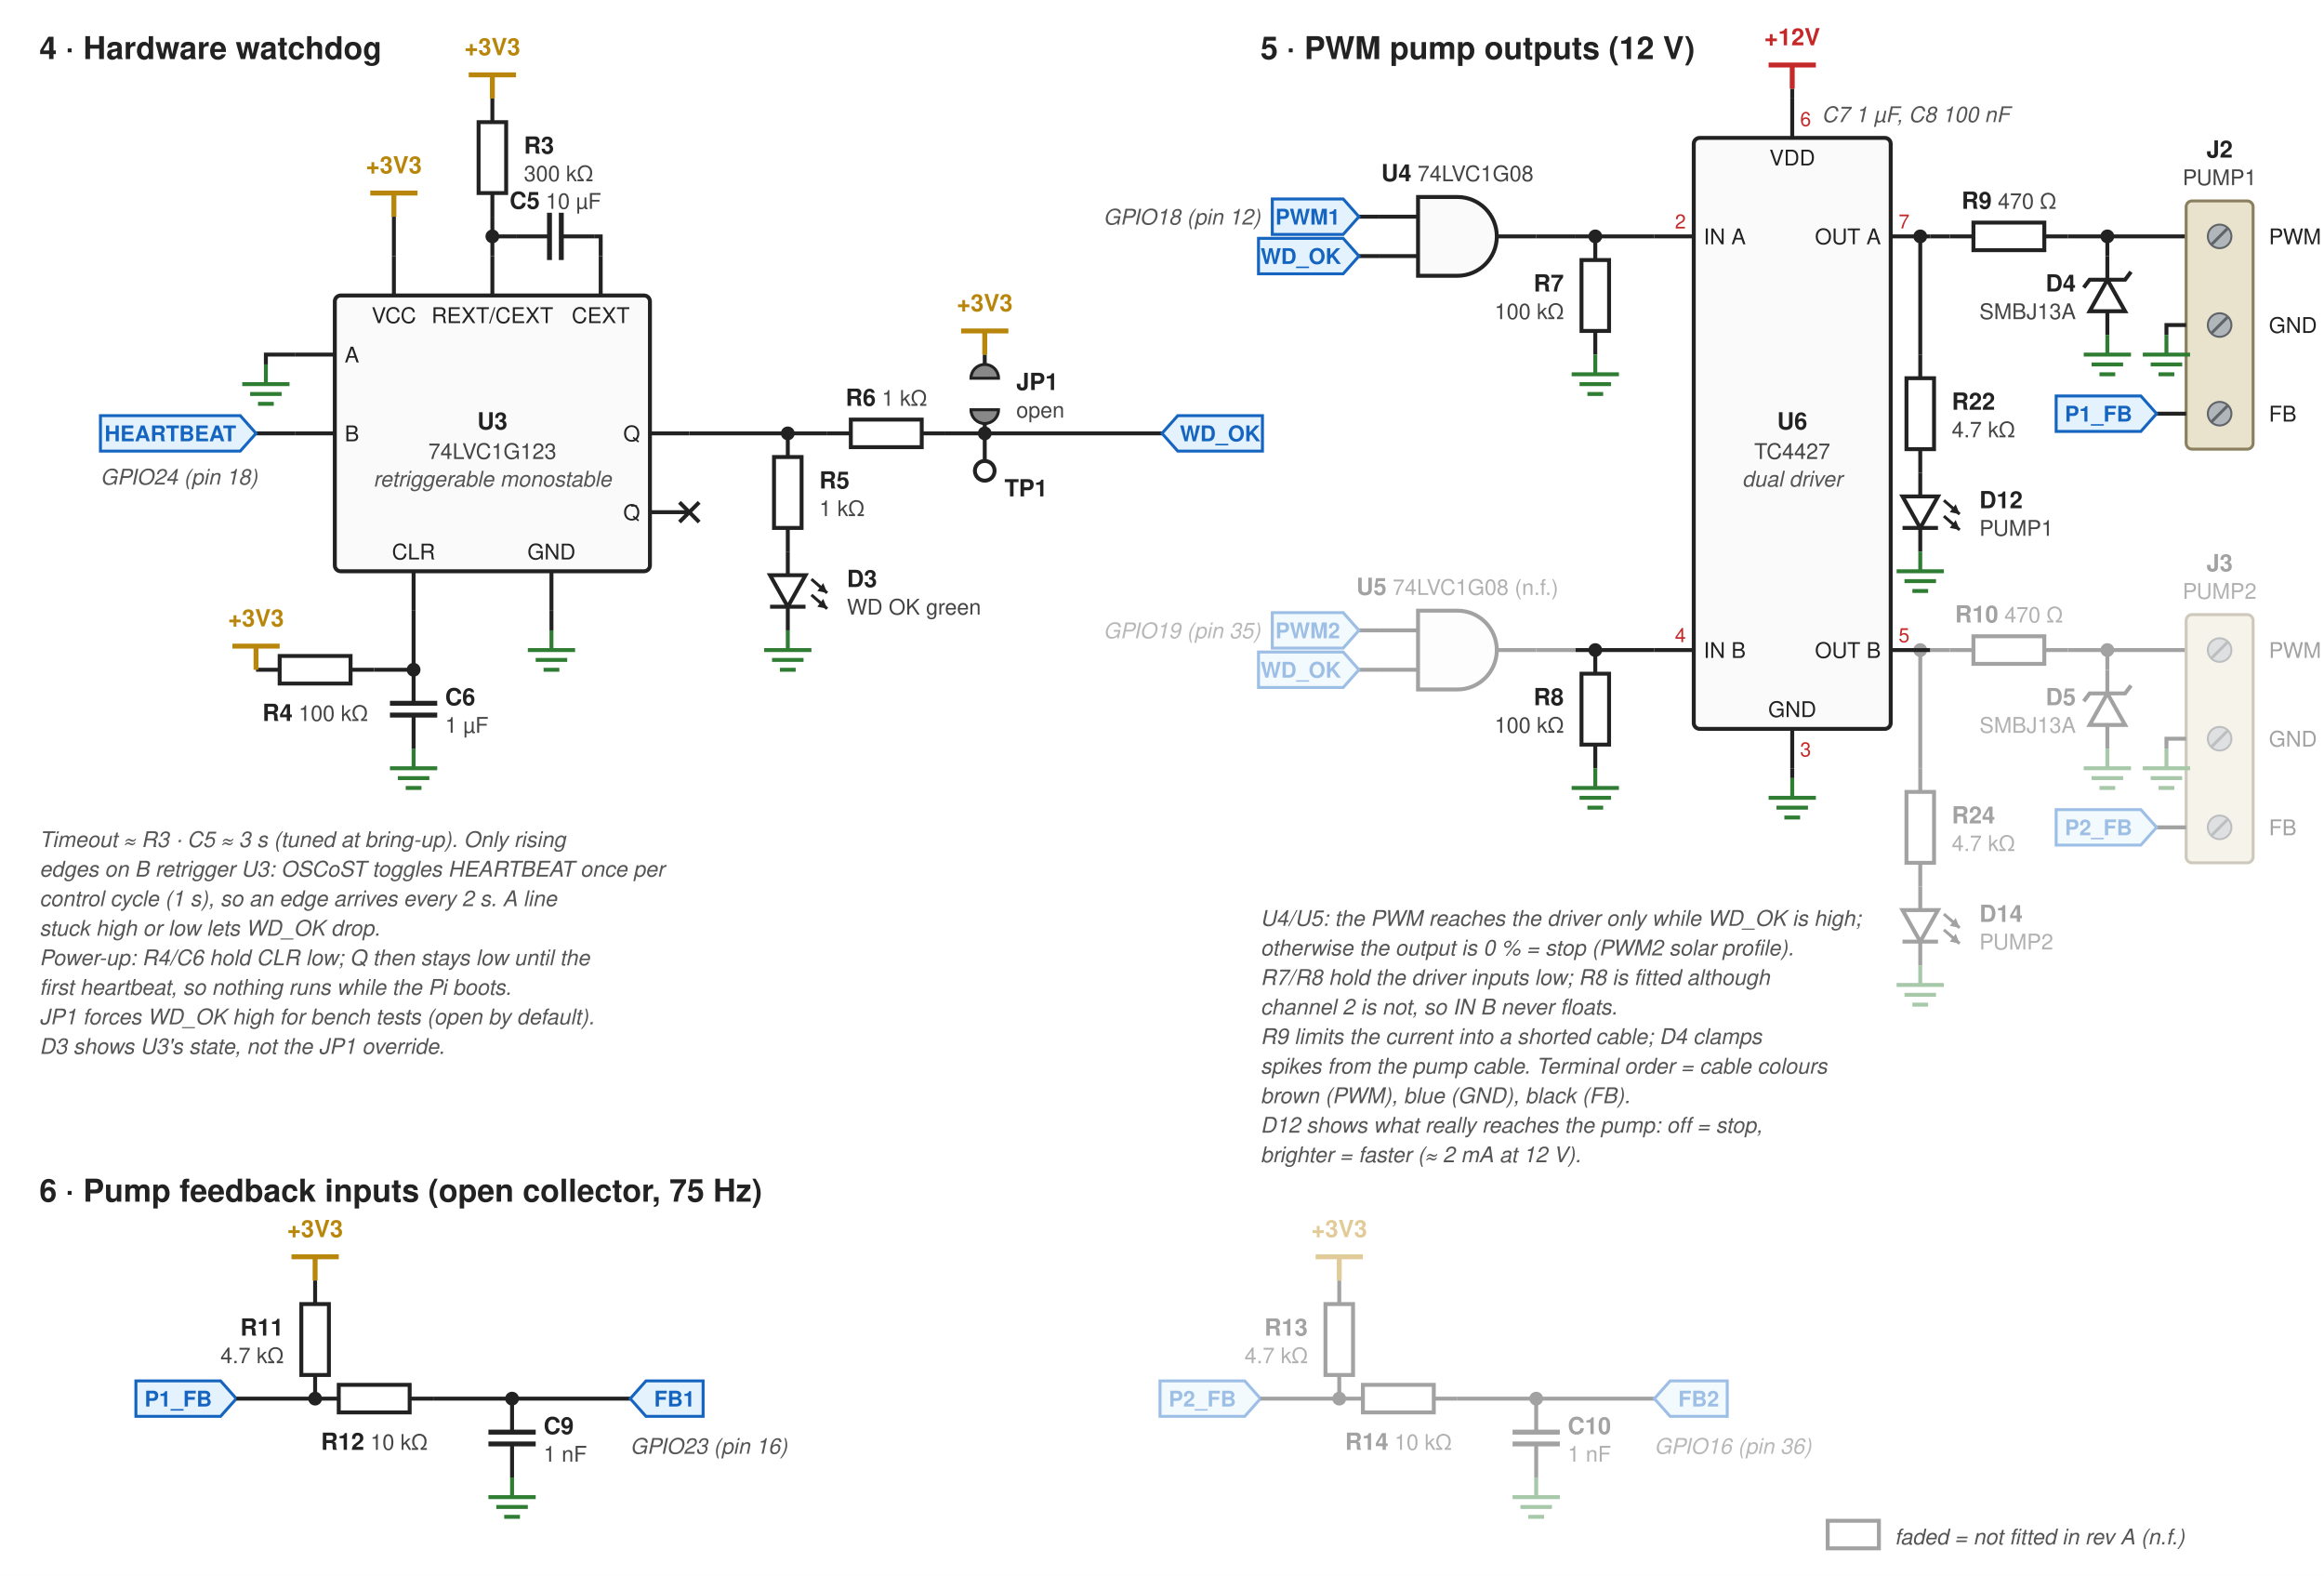
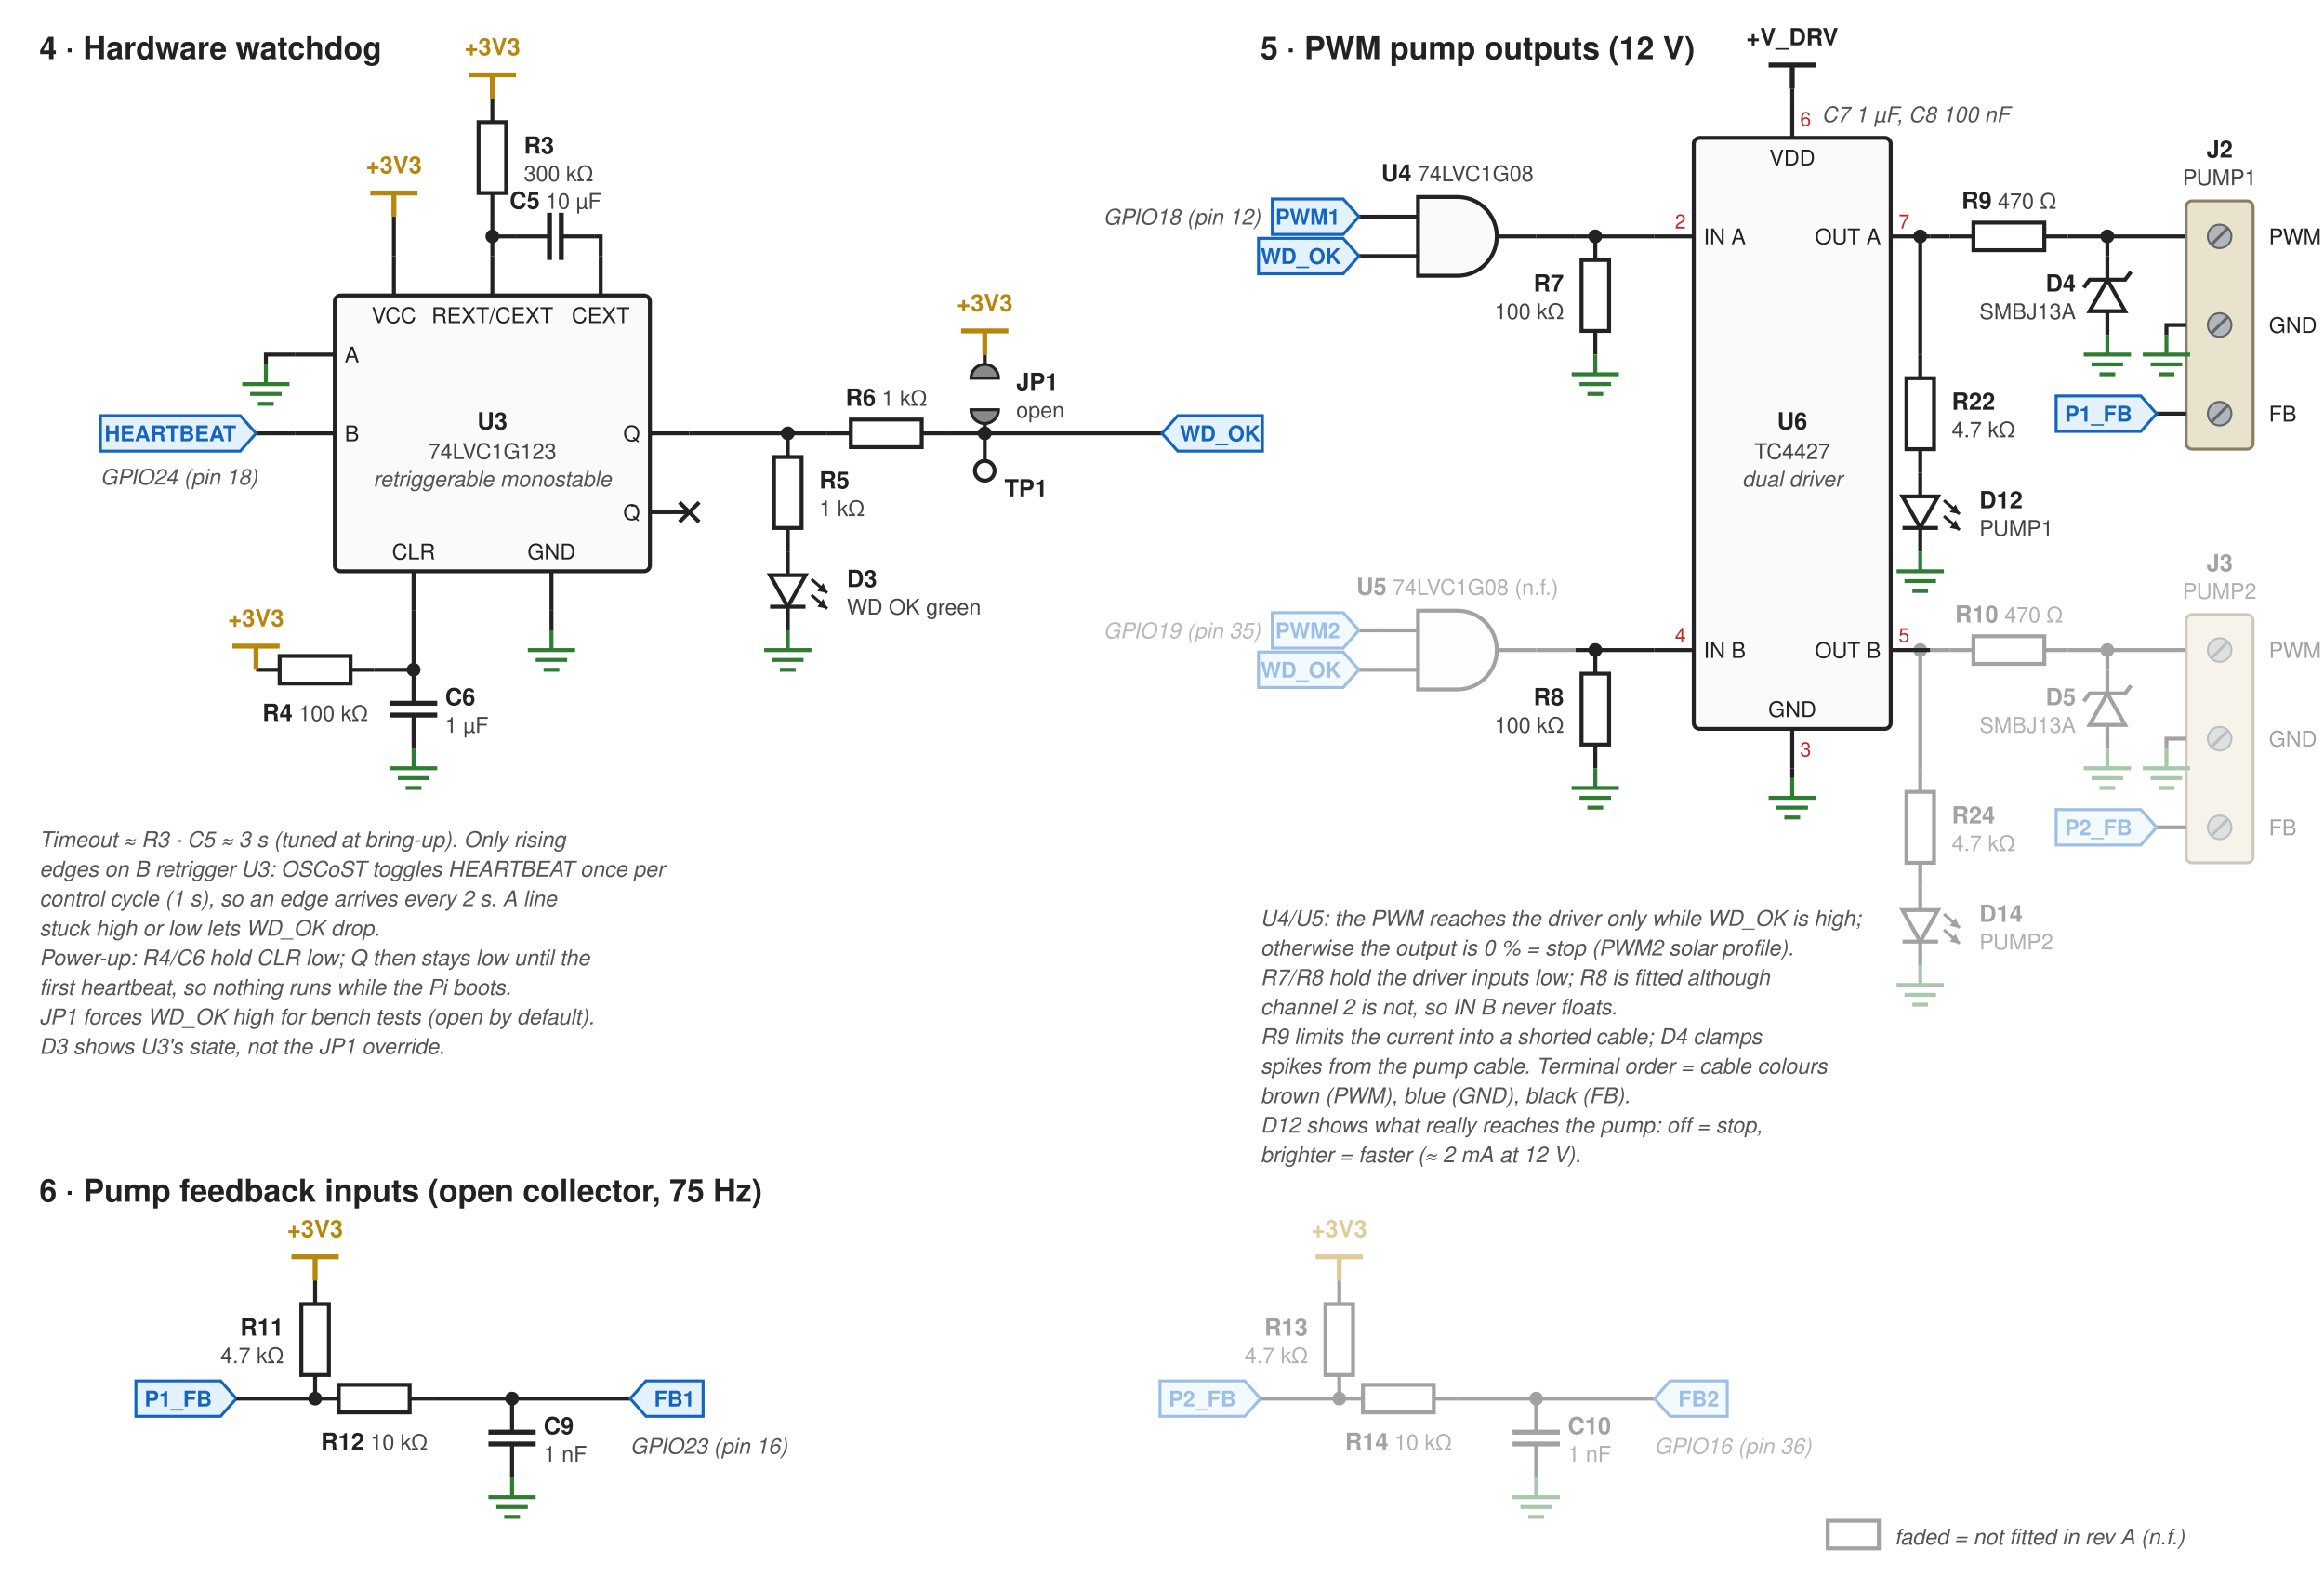
<svg xmlns="http://www.w3.org/2000/svg" width="1180" height="800" viewBox="0 0 1180 800" font-family="Helvetica, Arial, sans-serif">
  <style>.w{stroke:#222;stroke-width:2;fill:none}.b{stroke:#222;stroke-width:2;fill:white}.r{font-size:12px;font-weight:bold;fill:#222}.v{font-size:11px;fill:#444}.pn{font-size:11px;fill:#222}.num{font-size:10px;fill:#c62828}.n{font-size:11px;fill:#555;font-style:italic}.h{font-size:16px;font-weight:bold;fill:#222}</style>
  <rect width="1180" height="800" fill="white" />
  <text x="20" y="30" class="h" text-anchor="start">4 · Hardware watchdog</text>
  <rect x="170" y="150" width="160" height="140" rx="3" style="fill:#fafafa;stroke:#222;stroke-width:2" />
  <text x="250.0" y="218.0" class="r" text-anchor="middle">U3</text>
  <text x="250.0" y="233.0" class="v" text-anchor="middle">74LVC1G123</text>
  <text x="250.0" y="247.0" class="n" text-anchor="middle">retriggerable monostable</text>
  <text x="175" y="184" class="pn" text-anchor="start">A</text>
  <path class="w" d="M170 180 L150 180" />
  <text x="175" y="224" class="pn" text-anchor="start">B</text>
  <path class="w" d="M170 220 L150 220" />
  <text x="200" y="164" class="pn" text-anchor="middle">VCC</text>
  <path class="w" d="M200 150 L200 130" />
  <text x="250" y="164" class="pn" text-anchor="middle">REXT/CEXT</text>
  <path class="w" d="M250 150 L250 130" />
  <text x="305" y="164" class="pn" text-anchor="middle">CEXT</text>
  <path class="w" d="M305 150 L305 130" />
  <text x="325" y="224" class="pn" text-anchor="end">Q</text>
  <path class="w" d="M330 220 L350 220" />
  <text x="325" y="264" class="pn" text-anchor="end">Q̄</text>
  <path class="w" d="M330 260 L350 260" />
  <text x="210" y="284" class="pn" text-anchor="middle">CLR</text>
  <path class="w" d="M210 290 L210 310" />
  <text x="280" y="284" class="pn" text-anchor="middle">GND</text>
  <path class="w" d="M280 290 L280 310" />
  <path class="w" d="M150 220 L130 220" />
  <polygon points="130,220 122,211 51,211 51,229 122,229" style="fill:#e3f2fd;stroke:#1565c0;stroke-width:1.5" />
  <text x="86.5" y="224" class="pn" text-anchor="middle" style="font-weight:bold;fill:#1565c0">HEARTBEAT</text>
  <text x="51" y="246" class="n" text-anchor="start">GPIO24 (pin 18)</text>
  <path class="w" d="M150 180 L135 180 L135 185" />
  <path d="M135 185 V195 M123 195 H147 M127 200 H143 M131 205 H139" style="stroke:#2e7d32;stroke-width:2;fill:none" />
  <path class="w" d="M345 255 L355 265 M345 265 L355 255" />
  <path class="w" d="M200 130 L200 110" />
  <path d="M200 110 V98 M188 98 H212" style="stroke:#b8860b;stroke-width:2.5;fill:none" />
  <text x="200" y="88" class="r" text-anchor="middle" style="fill:#b8860b">+3V3</text>
  <path d="M250 50 V38 M238 38 H262" style="stroke:#b8860b;stroke-width:2.5;fill:none" />
  <text x="250" y="28" class="r" text-anchor="middle" style="fill:#b8860b">+3V3</text>
  <g transform="translate(250 50) rotate(90)">
    <path class="w" d="M0 0 H12" />
    <path class="w" d="M48 0 H60" />
    <rect class="b" x="12" y="-7" width="36" height="14" />
  </g>
  <text x="266.0" y="78.0" class="r" text-anchor="start">R3</text>
  <text x="266.0" y="92.0" class="v" text-anchor="start">300 kΩ</text>
  <path class="w" d="M250 110 L250 130" />
  <circle cx="250" cy="120" r="3.5" fill="#222" />
  <path class="w" d="M250 120 L262 120" />
  <g transform="translate(262 120) rotate(0)">
    <path class="w" d="M0 0 H17" />
    <path class="w" d="M23 0 H40" />
    <path class="w" d="M17 -12 V12" style="stroke-width:2.5" />
    <path class="w" d="M23 -12 V12" style="stroke-width:2.5" />
  </g>
  <text x="282.0" y="106.0" class="v" text-anchor="middle">
    <tspan class="r">C5</tspan> 10 µF</text>
  <path class="w" d="M302 120 L305 120 L305 130" />
  <path class="w" d="M280 310 L280 320" />
  <path d="M280 320 V330 M268 330 H292 M272 335 H288 M276 340 H284" style="stroke:#2e7d32;stroke-width:2;fill:none" />
  <path class="w" d="M210 310 L210 340" />
  <circle cx="210" cy="340" r="3.5" fill="#222" />
  <path class="w" d="M210 340 L190 340" />
  <g transform="translate(190 340) rotate(180)">
    <path class="w" d="M0 0 H12" />
    <path class="w" d="M48 0 H60" />
    <rect class="b" x="12" y="-7" width="36" height="14" />
  </g>
  <text x="160.0" y="366.0" class="v" text-anchor="middle">
    <tspan class="r">R4</tspan> 100 kΩ</text>
  <path d="M130 340 V328 M118 328 H142" style="stroke:#b8860b;stroke-width:2.5;fill:none" />
  <text x="130" y="318" class="r" text-anchor="middle" style="fill:#b8860b">+3V3</text>
  <g transform="translate(210 340) rotate(90)">
    <path class="w" d="M0 0 H17" />
    <path class="w" d="M23 0 H40" />
    <path class="w" d="M17 -12 V12" style="stroke-width:2.5" />
    <path class="w" d="M23 -12 V12" style="stroke-width:2.5" />
  </g>
  <text x="226.0" y="358.0" class="r" text-anchor="start">C6</text>
  <text x="226.0" y="372.0" class="v" text-anchor="start">1 µF</text>
  <path d="M210 380 V390 M198 390 H222 M202 395 H218 M206 400 H214" style="stroke:#2e7d32;stroke-width:2;fill:none" />
  <path class="w" d="M350 220 L400 220" />
  <circle cx="400" cy="220" r="3.5" fill="#222" />
  <g transform="translate(400 220) rotate(90)">
    <path class="w" d="M0 0 H12" />
    <path class="w" d="M48 0 H60" />
    <rect class="b" x="12" y="-7" width="36" height="14" />
  </g>
  <text x="416.0" y="248.0" class="r" text-anchor="start">R5</text>
  <text x="416.0" y="262.0" class="v" text-anchor="start">1 kΩ</text>
  <g transform="translate(400 280) rotate(90)">
    <path class="w" d="M0 0 H12" />
    <path class="w" d="M28 0 H40" />
    <path d="M12 -9 L28 0 L12 9 Z" style="fill:white;stroke:#222;stroke-width:2" />
    <path class="w" d="M28 -9 V9" />
    <path class="w" d="M14 -12 L21 -20" style="stroke-width:1.5" />
    <path d="M21 -20 L16 -18 L20 -15 Z" fill="#222" />
    <path class="w" d="M22 -12 L29 -20" style="stroke-width:1.5" />
    <path d="M29 -20 L24 -18 L28 -15 Z" fill="#222" />
  </g>
  <text x="430.0" y="298.0" class="r" text-anchor="start">D3</text>
  <text x="430.0" y="312.0" class="v" text-anchor="start">WD OK green</text>
  <path d="M400 320 V330 M388 330 H412 M392 335 H408 M396 340 H404" style="stroke:#2e7d32;stroke-width:2;fill:none" />
  <path class="w" d="M400 220 L420 220" />
  <g transform="translate(420 220) rotate(0)">
    <path class="w" d="M0 0 H12" />
    <path class="w" d="M48 0 H60" />
    <rect class="b" x="12" y="-7" width="36" height="14" />
  </g>
  <text x="450.0" y="206.0" class="v" text-anchor="middle">
    <tspan class="r">R6</tspan> 1 kΩ</text>
  <path class="w" d="M480 220 L590 220" />
  <circle cx="500" cy="220" r="3.5" fill="#222" />
  <g transform="translate(500 220) rotate(270)">
    <path class="w" d="M0 0 H12" />
    <path class="w" d="M28 0 H40" />
    <path d="M12 -7 A7 7 0 0 0 12 7 Z M28 -7 A7 7 0 0 1 28 7 Z" style="fill:#888;stroke:#222;stroke-width:1.5" />
  </g>
  <text x="516.0" y="198.0" class="r" text-anchor="start">JP1</text>
  <text x="516.0" y="212.0" class="v" text-anchor="start">open</text>
  <path d="M500 180 V168 M488 168 H512" style="stroke:#b8860b;stroke-width:2.5;fill:none" />
  <text x="500" y="158" class="r" text-anchor="middle" style="fill:#b8860b">+3V3</text>
  <path class="w" d="M500 220 L500 234" />
  <circle cx="500" cy="239" r="5" style="fill:white;stroke:#222;stroke-width:2" />
  <text x="510" y="252" class="r" text-anchor="start">TP1</text>
  <polygon points="590,220 598,211 641,211 641,229 598,229" style="fill:#e3f2fd;stroke:#1565c0;stroke-width:1.5" />
  <text x="619.5" y="224" class="pn" text-anchor="middle" style="font-weight:bold;fill:#1565c0">WD_OK</text>
  <text x="20" y="430" class="n" text-anchor="start">Timeout ≈ R3 · C5 ≈ 3 s (tuned at bring-up). Only rising</text>
  <text x="20" y="445" class="n" text-anchor="start">edges on B retrigger U3: OSCoST toggles HEARTBEAT once per</text>
  <text x="20" y="460" class="n" text-anchor="start">control cycle (1 s), so an edge arrives every 2 s. A line</text>
  <text x="20" y="475" class="n" text-anchor="start">stuck high or low lets WD_OK drop.</text>
  <text x="20" y="490" class="n" text-anchor="start">Power-up: R4/C6 hold CLR low; Q then stays low until the</text>
  <text x="20" y="505" class="n" text-anchor="start">first heartbeat, so nothing runs while the Pi boots.</text>
  <text x="20" y="520" class="n" text-anchor="start">JP1 forces WD_OK high for bench tests (open by default).</text>
  <text x="20" y="535" class="n" text-anchor="start">D3 shows U3's state, not the JP1 override.</text>
  <text x="640" y="30" class="h" text-anchor="start">5 · PWM pump outputs (12 V)</text>
  <rect x="860" y="70" width="100" height="300" rx="3" style="fill:#fafafa;stroke:#222;stroke-width:2" />
  <text x="910.0" y="218.0" class="r" text-anchor="middle">U6</text>
  <text x="910.0" y="233.0" class="v" text-anchor="middle">TC4427</text>
  <text x="910.0" y="247.0" class="n" text-anchor="middle">dual driver</text>
  <text x="865" y="124" class="pn" text-anchor="start">IN A</text>
  <text x="856" y="116" class="num" text-anchor="end">2</text>
  <path class="w" d="M860 120 L840 120" />
  <text x="865" y="334" class="pn" text-anchor="start">IN B</text>
  <text x="856" y="326" class="num" text-anchor="end">4</text>
  <path class="w" d="M860 330 L840 330" />
  <text x="955" y="124" class="pn" text-anchor="end">OUT A</text>
  <text x="964" y="116" class="num" text-anchor="start">7</text>
  <path class="w" d="M960 120 L980 120" />
  <text x="955" y="334" class="pn" text-anchor="end">OUT B</text>
  <text x="964" y="326" class="num" text-anchor="start">5</text>
  <path class="w" d="M960 330 L980 330" />
  <text x="910" y="84" class="pn" text-anchor="middle">VDD</text>
  <text x="914" y="64" class="num" text-anchor="start">6</text>
  <path class="w" d="M910 70 L910 50" />
  <text x="910" y="364" class="pn" text-anchor="middle">GND</text>
  <text x="914" y="384" class="num" text-anchor="start">3</text>
  <path class="w" d="M910 370 L910 390" />
  <path class="w" d="M910 50 L910 45" />
-   <path d="M910 45 V33 M898 33 H922" style="stroke:#c62828;stroke-width:2.5;fill:none" />
-   <text x="910" y="23" class="r" text-anchor="middle" style="fill:#c62828">+12V</text>
+   <path d="M910 45 V33 M898 33 H922" style="stroke:#222;stroke-width:2.5;fill:none" />
+   <text x="910" y="23" class="r" text-anchor="middle" style="fill:#222">+V_DRV</text>
  <text x="925" y="62" class="n" text-anchor="start">C7 1 µF, C8 100 nF</text>
  <path class="w" d="M910 390 L910 395" />
  <path d="M910 395 V405 M898 405 H922 M902 410 H918 M906 415 H914" style="stroke:#2e7d32;stroke-width:2;fill:none" />
  <path class="w" d="M700 110 L720 110" />
  <path class="w" d="M700 130 L720 130" />
  <path d="M720 100 H740 A20 20 0 0 1 740 140 H720 Z" style="fill:#fafafa;stroke:#222;stroke-width:2" />
  <path class="w" d="M760 120 L780 120" />
  <text x="740" y="92" class="v" text-anchor="middle">
    <tspan class="r">U4</tspan> 74LVC1G08</text>
  <path class="w" d="M690 110 L700 110" />
  <polygon points="690,110 682,101 646,101 646,119 682,119" style="fill:#e3f2fd;stroke:#1565c0;stroke-width:1.5" />
  <text x="664.0" y="114" class="pn" text-anchor="middle" style="font-weight:bold;fill:#1565c0">PWM1</text>
  <text x="640" y="114" class="n" text-anchor="end">GPIO18 (pin 12)</text>
  <path class="w" d="M690 130 L700 130" />
  <polygon points="690,130 682,121 639,121 639,139 682,139" style="fill:#e3f2fd;stroke:#1565c0;stroke-width:1.5" />
  <text x="660.5" y="134" class="pn" text-anchor="middle" style="font-weight:bold;fill:#1565c0">WD_OK</text>
  <path class="w" d="M780 120 L800 120" />
  <path class="w" d="M800 120 L840 120" />
  <circle cx="810" cy="120" r="3.5" fill="#222" />
  <g transform="translate(810 120) rotate(90)">
    <path class="w" d="M0 0 H12" />
    <path class="w" d="M48 0 H60" />
    <rect class="b" x="12" y="-7" width="36" height="14" />
  </g>
  <text x="794.0" y="148.0" class="r" text-anchor="end">R7</text>
  <text x="794.0" y="162.0" class="v" text-anchor="end">100 kΩ</text>
  <path d="M810 180 V190 M798 190 H822 M802 195 H818 M806 200 H814" style="stroke:#2e7d32;stroke-width:2;fill:none" />
  <path class="w" d="M980 120 L990 120" />
  <circle cx="975" cy="120" r="3.5" fill="#222" />
  <path class="w" d="M975 120 L975 180" />
  <g transform="translate(975 180) rotate(90)">
    <path class="w" d="M0 0 H12" />
    <path class="w" d="M48 0 H60" />
    <rect class="b" x="12" y="-7" width="36" height="14" />
  </g>
  <text x="991.0" y="208.0" class="r" text-anchor="start">R22</text>
  <text x="991.0" y="222.0" class="v" text-anchor="start">4.7 kΩ</text>
  <g transform="translate(975 240) rotate(90)">
    <path class="w" d="M0 0 H12" />
    <path class="w" d="M28 0 H40" />
    <path d="M12 -9 L28 0 L12 9 Z" style="fill:white;stroke:#222;stroke-width:2" />
    <path class="w" d="M28 -9 V9" />
    <path class="w" d="M14 -12 L21 -20" style="stroke-width:1.5" />
    <path d="M21 -20 L16 -18 L20 -15 Z" fill="#222" />
    <path class="w" d="M22 -12 L29 -20" style="stroke-width:1.5" />
    <path d="M29 -20 L24 -18 L28 -15 Z" fill="#222" />
  </g>
  <text x="1005.0" y="258.0" class="r" text-anchor="start">D12</text>
  <text x="1005.0" y="272.0" class="v" text-anchor="start">PUMP1</text>
  <path d="M975 280 V290 M963 290 H987 M967 295 H983 M971 300 H979" style="stroke:#2e7d32;stroke-width:2;fill:none" />
  <g transform="translate(990 120) rotate(0)">
    <path class="w" d="M0 0 H12" />
    <path class="w" d="M48 0 H60" />
    <rect class="b" x="12" y="-7" width="36" height="14" />
  </g>
  <text x="1020.0" y="106.0" class="v" text-anchor="middle">
    <tspan class="r">R9</tspan> 470 Ω</text>
  <path class="w" d="M1050 120 L1110 120" />
  <circle cx="1070" cy="120" r="3.5" fill="#222" />
  <path class="w" d="M1070 120 L1070 130" />
  <g transform="translate(1070 170) rotate(270)">
    <path class="w" d="M0 0 H12" />
    <path class="w" d="M28 0 H40" />
    <path d="M12 -9 L28 0 L12 9 Z" style="fill:white;stroke:#222;stroke-width:2" />
    <path class="w" d="M24 -12 L28 -9 V9 L32 12" />
  </g>
  <text x="1054.0" y="148.0" class="r" text-anchor="end">D4</text>
  <text x="1054.0" y="162.0" class="v" text-anchor="end">SMBJ13A</text>
  <path d="M1070 170 V180 M1058 180 H1082 M1062 185 H1078 M1066 190 H1074" style="stroke:#2e7d32;stroke-width:2;fill:none" />
  <rect x="1110" y="102" width="34" height="126" rx="3" style="fill:#E9E2CC;stroke:#8A7F5F;stroke-width:1.5" />
  <circle cx="1127" cy="120" r="6" style="fill:#B0B6BA;stroke:#5F6468" />
  <path d="M1123 124 L1131 116" style="stroke:#5F6468;stroke-width:1.5" />
  <text x="1152" y="124" class="pn" text-anchor="start">PWM</text>
  <circle cx="1127" cy="165" r="6" style="fill:#B0B6BA;stroke:#5F6468" />
  <path d="M1123 169 L1131 161" style="stroke:#5F6468;stroke-width:1.5" />
  <text x="1152" y="169" class="pn" text-anchor="start">GND</text>
  <circle cx="1127" cy="210" r="6" style="fill:#B0B6BA;stroke:#5F6468" />
  <path d="M1123 214 L1131 206" style="stroke:#5F6468;stroke-width:1.5" />
  <text x="1152" y="214" class="pn" text-anchor="start">FB</text>
  <text x="1127" y="80" class="r" text-anchor="middle">J2</text>
  <text x="1127" y="94" class="v" text-anchor="middle">PUMP1</text>
  <path class="w" d="M1110 165 L1100 165 L1100 170" />
  <path d="M1100 170 V180 M1088 180 H1112 M1092 185 H1108 M1096 190 H1104" style="stroke:#2e7d32;stroke-width:2;fill:none" />
  <path class="w" d="M1110 210 L1095 210" />
  <polygon points="1095,210 1087,201 1044,201 1044,219 1087,219" style="fill:#e3f2fd;stroke:#1565c0;stroke-width:1.5" />
  <text x="1065.5" y="214" class="pn" text-anchor="middle" style="font-weight:bold;fill:#1565c0">P1_FB</text>
  <g opacity="0.42">
    <path class="w" d="M700 320 L720 320" />
    <path class="w" d="M700 340 L720 340" />
    <path d="M720 310 H740 A20 20 0 0 1 740 350 H720 Z" style="fill:#fafafa;stroke:#222;stroke-width:2" />
    <path class="w" d="M760 330 L780 330" />
    <text x="740" y="302" class="v" text-anchor="middle">
      <tspan class="r">U5</tspan> 74LVC1G08 (n.f.)</text>
    <path class="w" d="M690 320 L700 320" />
    <polygon points="690,320 682,311 646,311 646,329 682,329" style="fill:#e3f2fd;stroke:#1565c0;stroke-width:1.5" />
    <text x="664.0" y="324" class="pn" text-anchor="middle" style="font-weight:bold;fill:#1565c0">PWM2</text>
    <text x="640" y="324" class="n" text-anchor="end">GPIO19 (pin 35)</text>
    <path class="w" d="M690 340 L700 340" />
    <polygon points="690,340 682,331 639,331 639,349 682,349" style="fill:#e3f2fd;stroke:#1565c0;stroke-width:1.5" />
    <text x="660.5" y="344" class="pn" text-anchor="middle" style="font-weight:bold;fill:#1565c0">WD_OK</text>
    <path class="w" d="M780 330 L800 330" />
  </g>
  <path class="w" d="M800 330 L840 330" />
  <circle cx="810" cy="330" r="3.5" fill="#222" />
  <g transform="translate(810 330) rotate(90)">
    <path class="w" d="M0 0 H12" />
    <path class="w" d="M48 0 H60" />
    <rect class="b" x="12" y="-7" width="36" height="14" />
  </g>
  <text x="794.0" y="358.0" class="r" text-anchor="end">R8</text>
  <text x="794.0" y="372.0" class="v" text-anchor="end">100 kΩ</text>
  <path d="M810 390 V400 M798 400 H822 M802 405 H818 M806 410 H814" style="stroke:#2e7d32;stroke-width:2;fill:none" />
  <g opacity="0.42">
    <path class="w" d="M980 330 L990 330" />
    <circle cx="975" cy="330" r="3.5" fill="#222" />
    <path class="w" d="M975 330 L975 390" />
    <g transform="translate(975 390) rotate(90)">
      <path class="w" d="M0 0 H12" />
      <path class="w" d="M48 0 H60" />
      <rect class="b" x="12" y="-7" width="36" height="14" />
    </g>
    <text x="991.0" y="418.0" class="r" text-anchor="start">R24</text>
    <text x="991.0" y="432.0" class="v" text-anchor="start">4.7 kΩ</text>
    <g transform="translate(975 450) rotate(90)">
      <path class="w" d="M0 0 H12" />
      <path class="w" d="M28 0 H40" />
      <path d="M12 -9 L28 0 L12 9 Z" style="fill:white;stroke:#222;stroke-width:2" />
      <path class="w" d="M28 -9 V9" />
      <path class="w" d="M14 -12 L21 -20" style="stroke-width:1.5" />
      <path d="M21 -20 L16 -18 L20 -15 Z" fill="#222" />
      <path class="w" d="M22 -12 L29 -20" style="stroke-width:1.5" />
      <path d="M29 -20 L24 -18 L28 -15 Z" fill="#222" />
    </g>
    <text x="1005.0" y="468.0" class="r" text-anchor="start">D14</text>
    <text x="1005.0" y="482.0" class="v" text-anchor="start">PUMP2</text>
    <path d="M975 490 V500 M963 500 H987 M967 505 H983 M971 510 H979" style="stroke:#2e7d32;stroke-width:2;fill:none" />
    <g transform="translate(990 330) rotate(0)">
      <path class="w" d="M0 0 H12" />
      <path class="w" d="M48 0 H60" />
      <rect class="b" x="12" y="-7" width="36" height="14" />
    </g>
    <text x="1020.0" y="316.0" class="v" text-anchor="middle">
      <tspan class="r">R10</tspan> 470 Ω</text>
    <path class="w" d="M1050 330 L1110 330" />
    <circle cx="1070" cy="330" r="3.5" fill="#222" />
    <path class="w" d="M1070 330 L1070 340" />
    <g transform="translate(1070 380) rotate(270)">
      <path class="w" d="M0 0 H12" />
      <path class="w" d="M28 0 H40" />
      <path d="M12 -9 L28 0 L12 9 Z" style="fill:white;stroke:#222;stroke-width:2" />
      <path class="w" d="M24 -12 L28 -9 V9 L32 12" />
    </g>
    <text x="1054.0" y="358.0" class="r" text-anchor="end">D5</text>
    <text x="1054.0" y="372.0" class="v" text-anchor="end">SMBJ13A</text>
    <path d="M1070 380 V390 M1058 390 H1082 M1062 395 H1078 M1066 400 H1074" style="stroke:#2e7d32;stroke-width:2;fill:none" />
    <rect x="1110" y="312" width="34" height="126" rx="3" style="fill:#E9E2CC;stroke:#8A7F5F;stroke-width:1.5" />
    <circle cx="1127" cy="330" r="6" style="fill:#B0B6BA;stroke:#5F6468" />
    <path d="M1123 334 L1131 326" style="stroke:#5F6468;stroke-width:1.5" />
    <text x="1152" y="334" class="pn" text-anchor="start">PWM</text>
    <circle cx="1127" cy="375" r="6" style="fill:#B0B6BA;stroke:#5F6468" />
    <path d="M1123 379 L1131 371" style="stroke:#5F6468;stroke-width:1.5" />
    <text x="1152" y="379" class="pn" text-anchor="start">GND</text>
    <circle cx="1127" cy="420" r="6" style="fill:#B0B6BA;stroke:#5F6468" />
    <path d="M1123 424 L1131 416" style="stroke:#5F6468;stroke-width:1.5" />
    <text x="1152" y="424" class="pn" text-anchor="start">FB</text>
    <text x="1127" y="290" class="r" text-anchor="middle">J3</text>
    <text x="1127" y="304" class="v" text-anchor="middle">PUMP2</text>
    <path class="w" d="M1110 375 L1100 375 L1100 380" />
    <path d="M1100 380 V390 M1088 390 H1112 M1092 395 H1108 M1096 400 H1104" style="stroke:#2e7d32;stroke-width:2;fill:none" />
    <path class="w" d="M1110 420 L1095 420" />
    <polygon points="1095,420 1087,411 1044,411 1044,429 1087,429" style="fill:#e3f2fd;stroke:#1565c0;stroke-width:1.5" />
    <text x="1065.5" y="424" class="pn" text-anchor="middle" style="font-weight:bold;fill:#1565c0">P2_FB</text>
  </g>
  <text x="640" y="470" class="n" text-anchor="start">U4/U5: the PWM reaches the driver only while WD_OK is high;</text>
  <text x="640" y="485" class="n" text-anchor="start">otherwise the output is 0 % = stop (PWM2 solar profile).</text>
  <text x="640" y="500" class="n" text-anchor="start">R7/R8 hold the driver inputs low; R8 is fitted although</text>
  <text x="640" y="515" class="n" text-anchor="start">channel 2 is not, so IN B never floats.</text>
  <text x="640" y="530" class="n" text-anchor="start">R9 limits the current into a shorted cable; D4 clamps</text>
  <text x="640" y="545" class="n" text-anchor="start">spikes from the pump cable. Terminal order = cable colours</text>
  <text x="640" y="560" class="n" text-anchor="start">brown (PWM), blue (GND), black (FB).</text>
  <text x="640" y="575" class="n" text-anchor="start">D12 shows what really reaches the pump: off = stop,</text>
  <text x="640" y="590" class="n" text-anchor="start">brighter = faster (≈ 2 mA at 12 V).</text>
  <text x="20" y="610" class="h" text-anchor="start">6 · Pump feedback inputs (open collector, 75 Hz)</text>
  <polygon points="120,710 112,701 69,701 69,719 112,719" style="fill:#e3f2fd;stroke:#1565c0;stroke-width:1.5" />
  <text x="90.5" y="714" class="pn" text-anchor="middle" style="font-weight:bold;fill:#1565c0">P1_FB</text>
  <path class="w" d="M120 710 L160 710" />
  <circle cx="160" cy="710" r="3.5" fill="#222" />
  <g transform="translate(160 710) rotate(270)">
    <path class="w" d="M0 0 H12" />
    <path class="w" d="M48 0 H60" />
    <rect class="b" x="12" y="-7" width="36" height="14" />
  </g>
  <text x="144.0" y="678.0" class="r" text-anchor="end">R11</text>
  <text x="144.0" y="692.0" class="v" text-anchor="end">4.7 kΩ</text>
  <path d="M160 650 V638 M148 638 H172" style="stroke:#b8860b;stroke-width:2.5;fill:none" />
  <text x="160" y="628" class="r" text-anchor="middle" style="fill:#b8860b">+3V3</text>
  <g transform="translate(160 710) rotate(0)">
    <path class="w" d="M0 0 H12" />
    <path class="w" d="M48 0 H60" />
    <rect class="b" x="12" y="-7" width="36" height="14" />
  </g>
  <text x="190.0" y="736.0" class="v" text-anchor="middle">
    <tspan class="r">R12</tspan> 10 kΩ</text>
  <path class="w" d="M220 710 L320 710" />
  <circle cx="260" cy="710" r="3.5" fill="#222" />
  <g transform="translate(260 710) rotate(90)">
    <path class="w" d="M0 0 H17" />
    <path class="w" d="M23 0 H40" />
    <path class="w" d="M17 -12 V12" style="stroke-width:2.5" />
    <path class="w" d="M23 -12 V12" style="stroke-width:2.5" />
  </g>
  <text x="276.0" y="728.0" class="r" text-anchor="start">C9</text>
  <text x="276.0" y="742.0" class="v" text-anchor="start">1 nF</text>
  <path d="M260 750 V760 M248 760 H272 M252 765 H268 M256 770 H264" style="stroke:#2e7d32;stroke-width:2;fill:none" />
  <polygon points="320,710 328,701 357,701 357,719 328,719" style="fill:#e3f2fd;stroke:#1565c0;stroke-width:1.5" />
  <text x="342.5" y="714" class="pn" text-anchor="middle" style="font-weight:bold;fill:#1565c0">FB1</text>
  <text x="320" y="738" class="n" text-anchor="start">GPIO23 (pin 16)</text>
  <g opacity="0.42">
    <polygon points="640,710 632,701 589,701 589,719 632,719" style="fill:#e3f2fd;stroke:#1565c0;stroke-width:1.5" />
    <text x="610.5" y="714" class="pn" text-anchor="middle" style="font-weight:bold;fill:#1565c0">P2_FB</text>
    <path class="w" d="M640 710 L680 710" />
    <circle cx="680" cy="710" r="3.5" fill="#222" />
    <g transform="translate(680 710) rotate(270)">
      <path class="w" d="M0 0 H12" />
      <path class="w" d="M48 0 H60" />
      <rect class="b" x="12" y="-7" width="36" height="14" />
    </g>
    <text x="664.0" y="678.0" class="r" text-anchor="end">R13</text>
    <text x="664.0" y="692.0" class="v" text-anchor="end">4.7 kΩ</text>
    <path d="M680 650 V638 M668 638 H692" style="stroke:#b8860b;stroke-width:2.5;fill:none" />
    <text x="680" y="628" class="r" text-anchor="middle" style="fill:#b8860b">+3V3</text>
    <g transform="translate(680 710) rotate(0)">
      <path class="w" d="M0 0 H12" />
      <path class="w" d="M48 0 H60" />
      <rect class="b" x="12" y="-7" width="36" height="14" />
    </g>
    <text x="710.0" y="736.0" class="v" text-anchor="middle">
      <tspan class="r">R14</tspan> 10 kΩ</text>
    <path class="w" d="M740 710 L840 710" />
    <circle cx="780" cy="710" r="3.5" fill="#222" />
    <g transform="translate(780 710) rotate(90)">
      <path class="w" d="M0 0 H17" />
      <path class="w" d="M23 0 H40" />
      <path class="w" d="M17 -12 V12" style="stroke-width:2.5" />
      <path class="w" d="M23 -12 V12" style="stroke-width:2.5" />
    </g>
    <text x="796.0" y="728.0" class="r" text-anchor="start">C10</text>
    <text x="796.0" y="742.0" class="v" text-anchor="start">1 nF</text>
    <path d="M780 750 V760 M768 760 H792 M772 765 H788 M776 770 H784" style="stroke:#2e7d32;stroke-width:2;fill:none" />
    <polygon points="840,710 848,701 877,701 877,719 848,719" style="fill:#e3f2fd;stroke:#1565c0;stroke-width:1.5" />
    <text x="862.5" y="714" class="pn" text-anchor="middle" style="font-weight:bold;fill:#1565c0">FB2</text>
    <text x="840" y="738" class="n" text-anchor="start">GPIO16 (pin 36)</text>
  </g>
  <g opacity="0.42">
    <rect x="928" y="772" width="26" height="14" style="fill:white;stroke:#222;stroke-width:2" />
  </g>
  <text x="962" y="784" class="n" text-anchor="start">faded = not fitted in rev A (n.f.)</text>
</svg>
